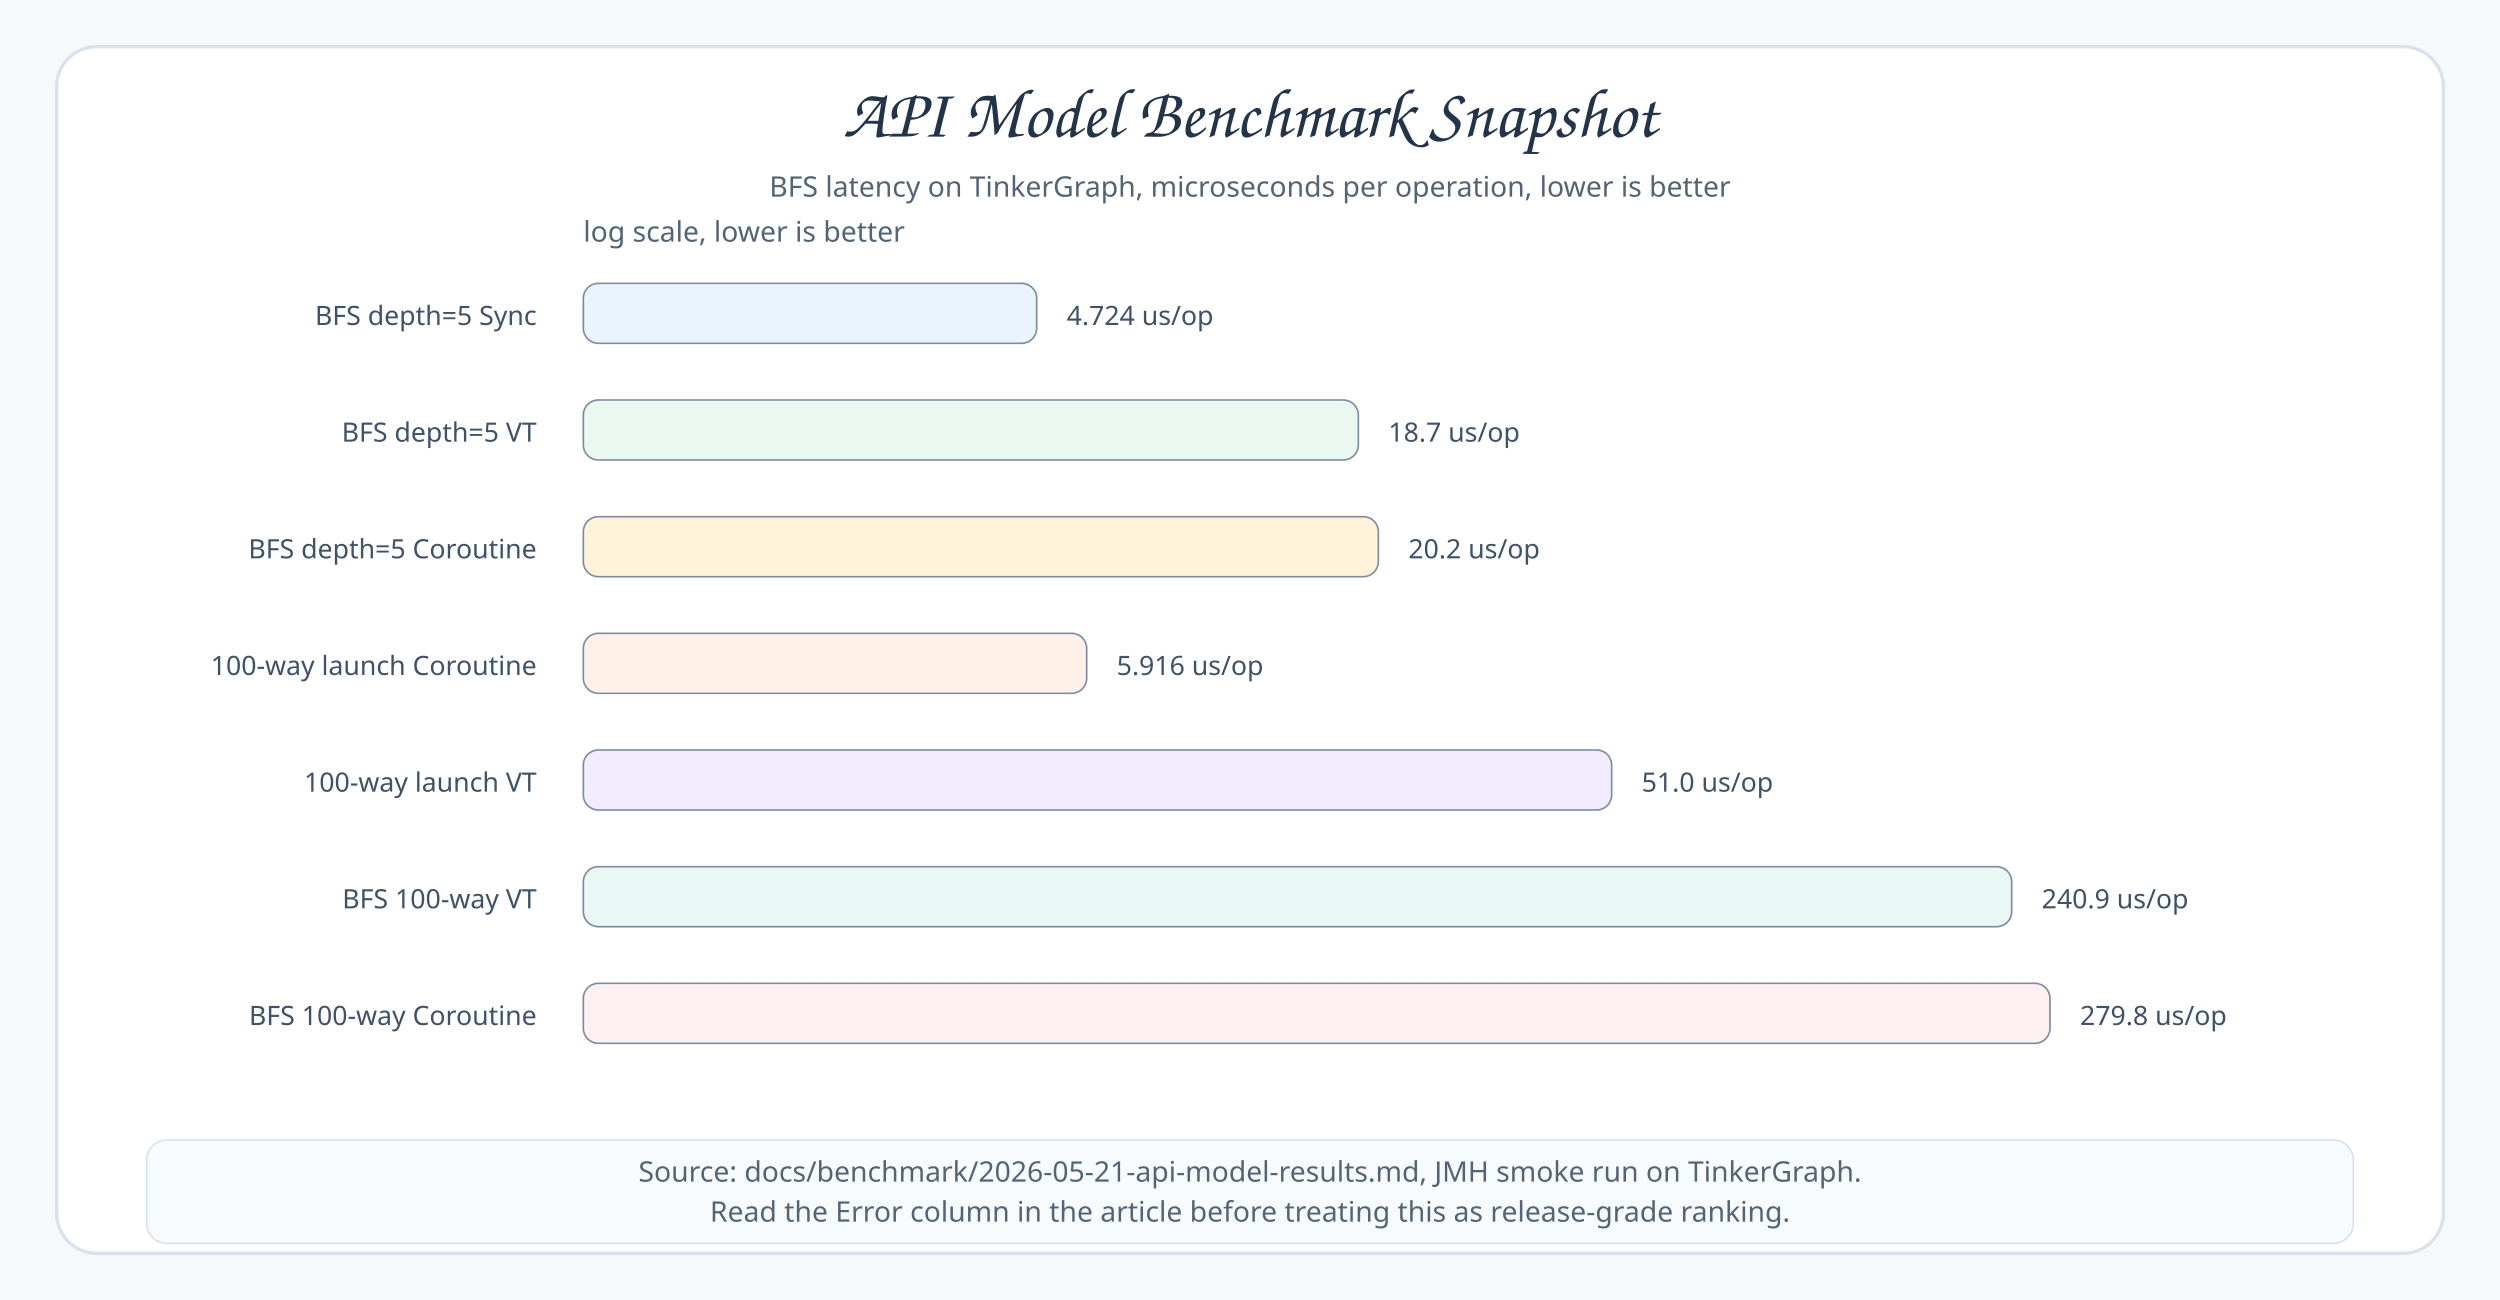
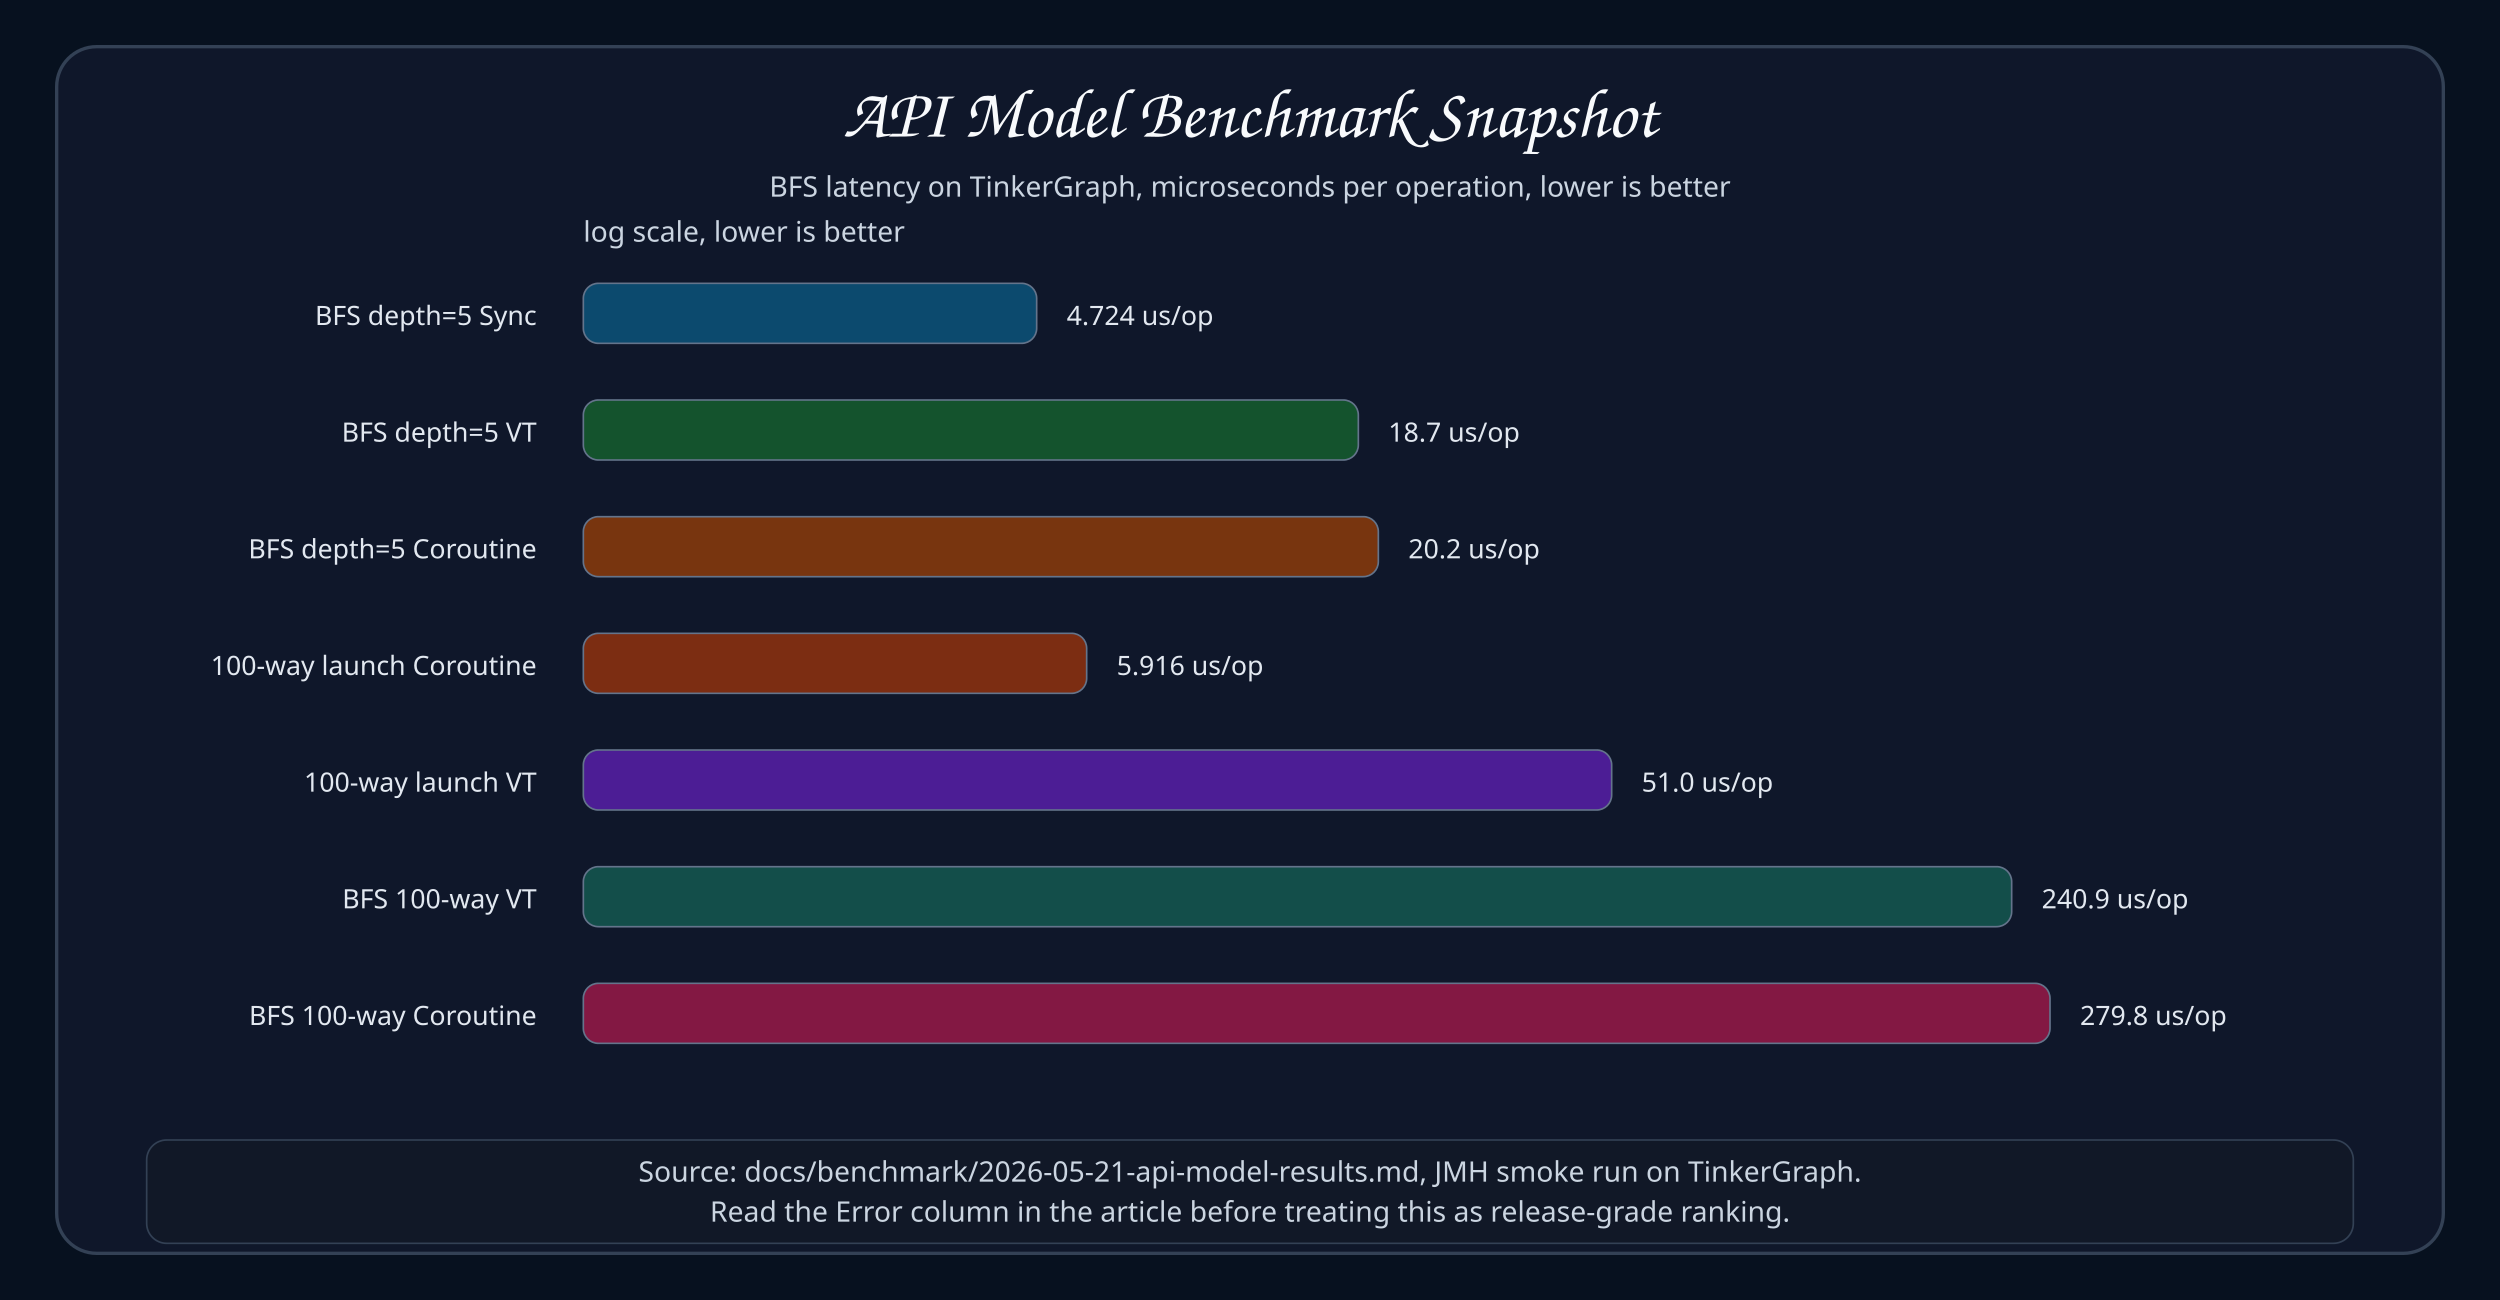
<svg xmlns="http://www.w3.org/2000/svg" width="1500" height="780" viewBox="0 0 1500 780">
  <defs>
    <style>
-     .canvas{fill:#F6F9FC}.frame{fill:#FFFFFF;stroke:#D7E2EC;stroke-width:2}
-     .title{font-family:"Architects Daughter","Comic Sans MS",cursive;font-size:42px;fill:#22344A;font-weight:400}
-     .subtitle,.footer,.axis{font-family:"Comic Mono","Comic Sans MS",sans-serif;font-size:17px;fill:#536476;font-weight:400}
-     .nodeTitle,.participant{font-family:"Architects Daughter","Comic Sans MS",cursive;font-size:24px;fill:#22344A;font-weight:400}
-     .nodeBody,.labelText,.num{font-family:"Comic Mono","Comic Sans MS",sans-serif;font-size:16px;fill:#3F5269;font-weight:400}
-     .tableTitle{font-family:"Architects Daughter","Comic Sans MS",cursive;font-size:24px;fill:#22344A;font-weight:400}
-     .tableField,.edgeLabel{font-family:"Comic Mono","Comic Sans MS",sans-serif;font-size:15px;fill:#3F5269;font-weight:400}
-     .edge{fill:none;stroke:#496A8F;stroke-width:5;stroke-linecap:round;stroke-linejoin:round;marker-end:url(#arrow)}
-     .bus{fill:none;stroke:#496A8F;stroke-width:5;stroke-linecap:round;stroke-linejoin:round}
-     .lifeline{stroke:#91A6BD;stroke-width:2;stroke-dasharray:8 8}
+     .canvas{fill:#07111F}.frame{fill:#0F172A;stroke:#334155;stroke-width:2}
+     .title{font-family:"Architects Daughter","Comic Sans MS",cursive;font-size:42px;fill:#F8FAFC;font-weight:400}
+     .subtitle,.footer,.axis{font-family:"Comic Mono","Comic Sans MS",sans-serif;font-size:17px;fill:#CBD5E1;font-weight:400}
+     .nodeTitle,.participant{font-family:"Architects Daughter","Comic Sans MS",cursive;font-size:24px;fill:#F8FAFC;font-weight:400}
+     .nodeBody,.labelText,.num{font-family:"Comic Mono","Comic Sans MS",sans-serif;font-size:16px;fill:#E2E8F0;font-weight:400}
+     .tableTitle{font-family:"Architects Daughter","Comic Sans MS",cursive;font-size:24px;fill:#F8FAFC;font-weight:400}
+     .tableField,.edgeLabel{font-family:"Comic Mono","Comic Sans MS",sans-serif;font-size:15px;fill:#E2E8F0;font-weight:400}
+     .edge{fill:none;stroke:#60A5FA;stroke-width:5;stroke-linecap:round;stroke-linejoin:round;marker-end:url(#arrow)}
+     .bus{fill:none;stroke:#60A5FA;stroke-width:5;stroke-linecap:round;stroke-linejoin:round}
+     .lifeline{stroke:#64748B;stroke-width:2;stroke-dasharray:8 8}
    g[id]{filter:url(#shadow)}
  </style>
  </defs>
  <rect class="canvas" width="1500" height="780" />
  <rect class="frame" x="34" y="28" width="1432" height="724" rx="24" />
  <text class="title" x="750" y="82" text-anchor="middle">API Model Benchmark Snapshot</text>
  <text class="subtitle" x="750" y="118" text-anchor="middle">BFS latency on TinkerGraph, microseconds per operation, lower is better</text>
  <text class="axis" x="350" y="145">log scale, lower is better</text>
  <g>
    <text class="nodeBody" x="322" y="195" text-anchor="end">BFS depth=5 Sync</text>
-     <rect x="350" y="170" width="272" height="36" rx="9" fill="#EAF4FF" stroke="#7B8CA3" />
+     <rect x="350" y="170" width="272" height="36" rx="9" fill="#0C4A6E" stroke="#64748B" />
    <text class="nodeBody" x="640" y="195">4.724 us/op</text>
  </g>
  <g>
    <text class="nodeBody" x="322" y="265" text-anchor="end">BFS depth=5 VT</text>
-     <rect x="350" y="240" width="465" height="36" rx="9" fill="#EAF8EF" stroke="#7B8CA3" />
+     <rect x="350" y="240" width="465" height="36" rx="9" fill="#14532D" stroke="#64748B" />
    <text class="nodeBody" x="833" y="265">18.7 us/op</text>
  </g>
  <g>
    <text class="nodeBody" x="322" y="335" text-anchor="end">BFS depth=5 Coroutine</text>
-     <rect x="350" y="310" width="477" height="36" rx="9" fill="#FFF4D9" stroke="#7B8CA3" />
+     <rect x="350" y="310" width="477" height="36" rx="9" fill="#78350F" stroke="#64748B" />
    <text class="nodeBody" x="845" y="335">20.2 us/op</text>
  </g>
  <g>
    <text class="nodeBody" x="322" y="405" text-anchor="end">100-way launch Coroutine</text>
-     <rect x="350" y="380" width="302" height="36" rx="9" fill="#FFF0E8" stroke="#7B8CA3" />
+     <rect x="350" y="380" width="302" height="36" rx="9" fill="#7C2D12" stroke="#64748B" />
    <text class="nodeBody" x="670" y="405">5.916 us/op</text>
  </g>
  <g>
    <text class="nodeBody" x="322" y="475" text-anchor="end">100-way launch VT</text>
-     <rect x="350" y="450" width="617" height="36" rx="9" fill="#F3ECFF" stroke="#7B8CA3" />
+     <rect x="350" y="450" width="617" height="36" rx="9" fill="#4C1D95" stroke="#64748B" />
    <text class="nodeBody" x="985" y="475">51.0 us/op</text>
  </g>
  <g>
    <text class="nodeBody" x="322" y="545" text-anchor="end">BFS 100-way VT</text>
-     <rect x="350" y="520" width="857" height="36" rx="9" fill="#E9F7F5" stroke="#7B8CA3" />
+     <rect x="350" y="520" width="857" height="36" rx="9" fill="#134E4A" stroke="#64748B" />
    <text class="nodeBody" x="1225" y="545">240.9 us/op</text>
  </g>
  <g>
    <text class="nodeBody" x="322" y="615" text-anchor="end">BFS 100-way Coroutine</text>
-     <rect x="350" y="590" width="880" height="36" rx="9" fill="#FFF0F1" stroke="#7B8CA3" />
+     <rect x="350" y="590" width="880" height="36" rx="9" fill="#831843" stroke="#64748B" />
    <text class="nodeBody" x="1248" y="615">279.8 us/op</text>
  </g>
-   <rect x="88" y="684" width="1324" height="62" rx="12" fill="#F8FBFE" stroke="#D7E2EC" />
+   <rect x="88" y="684" width="1324" height="62" rx="12" fill="#111827" stroke="#334155" />
  <text class="footer" x="750" y="709" text-anchor="middle">Source: docs/benchmark/2026-05-21-api-model-results.md, JMH smoke run on TinkerGraph.</text>
  <text class="footer" x="750" y="733" text-anchor="middle">Read the Error column in the article before treating this as release-grade ranking.</text>
</svg>
